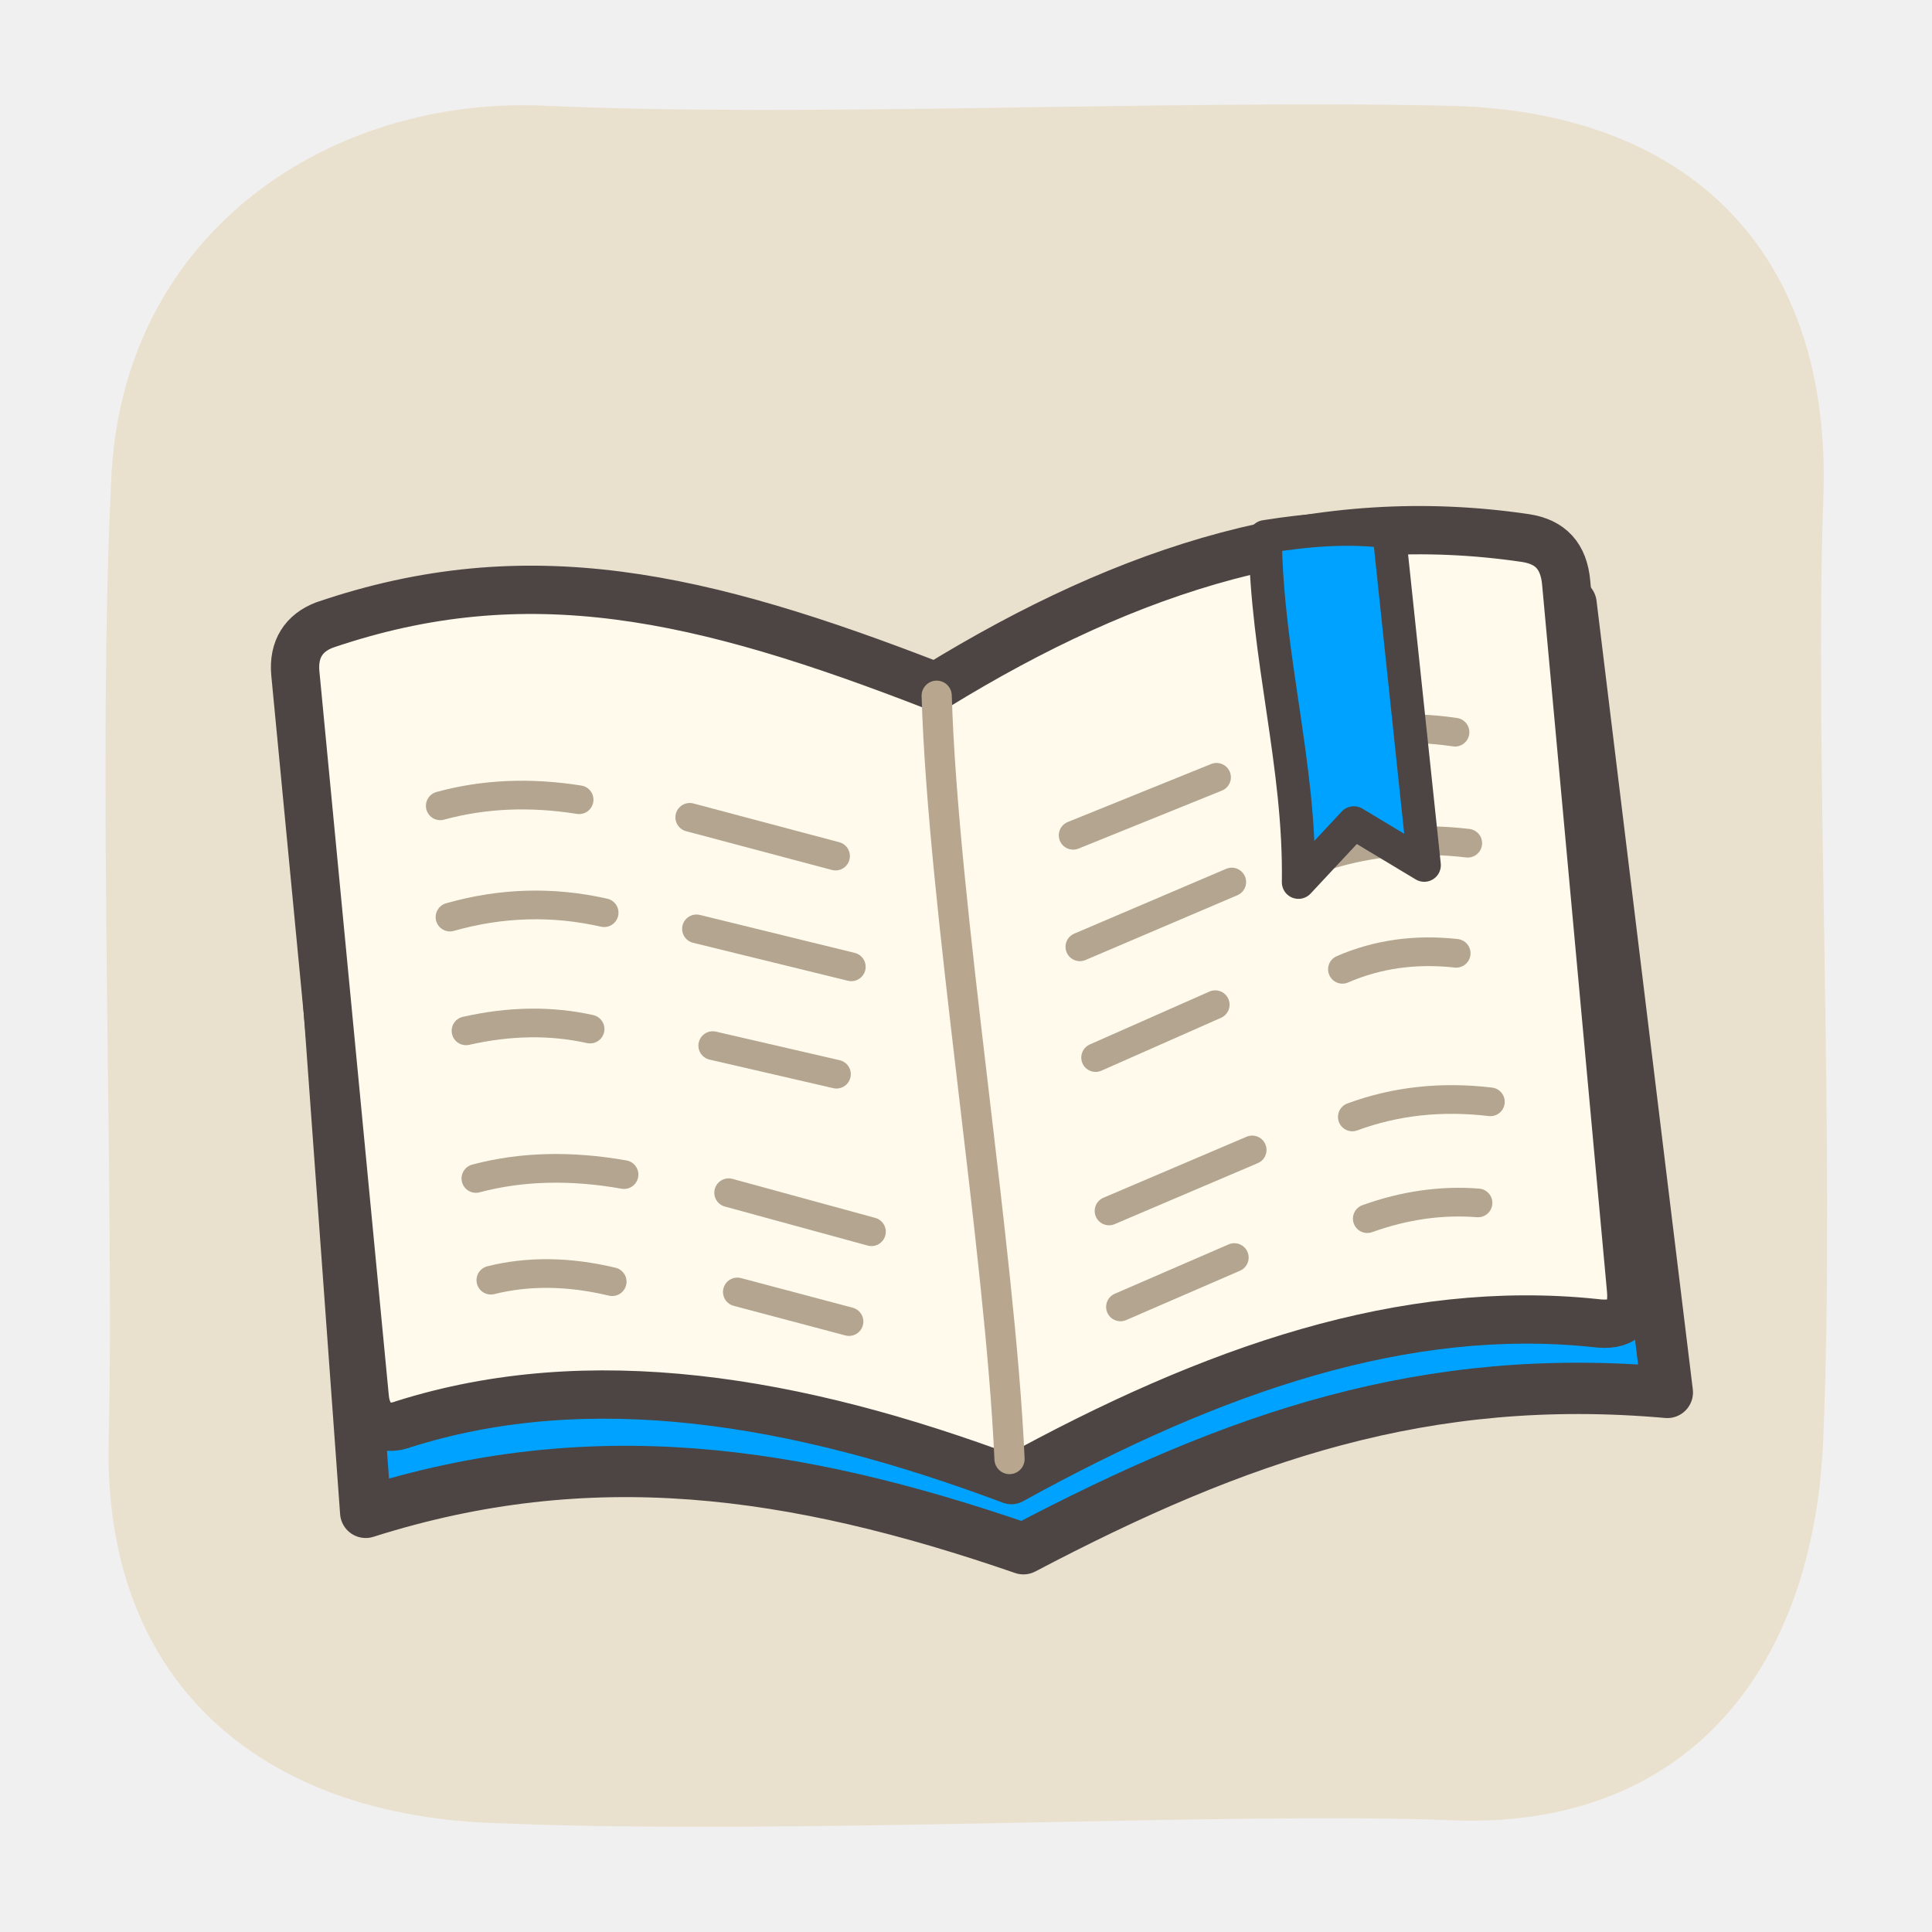
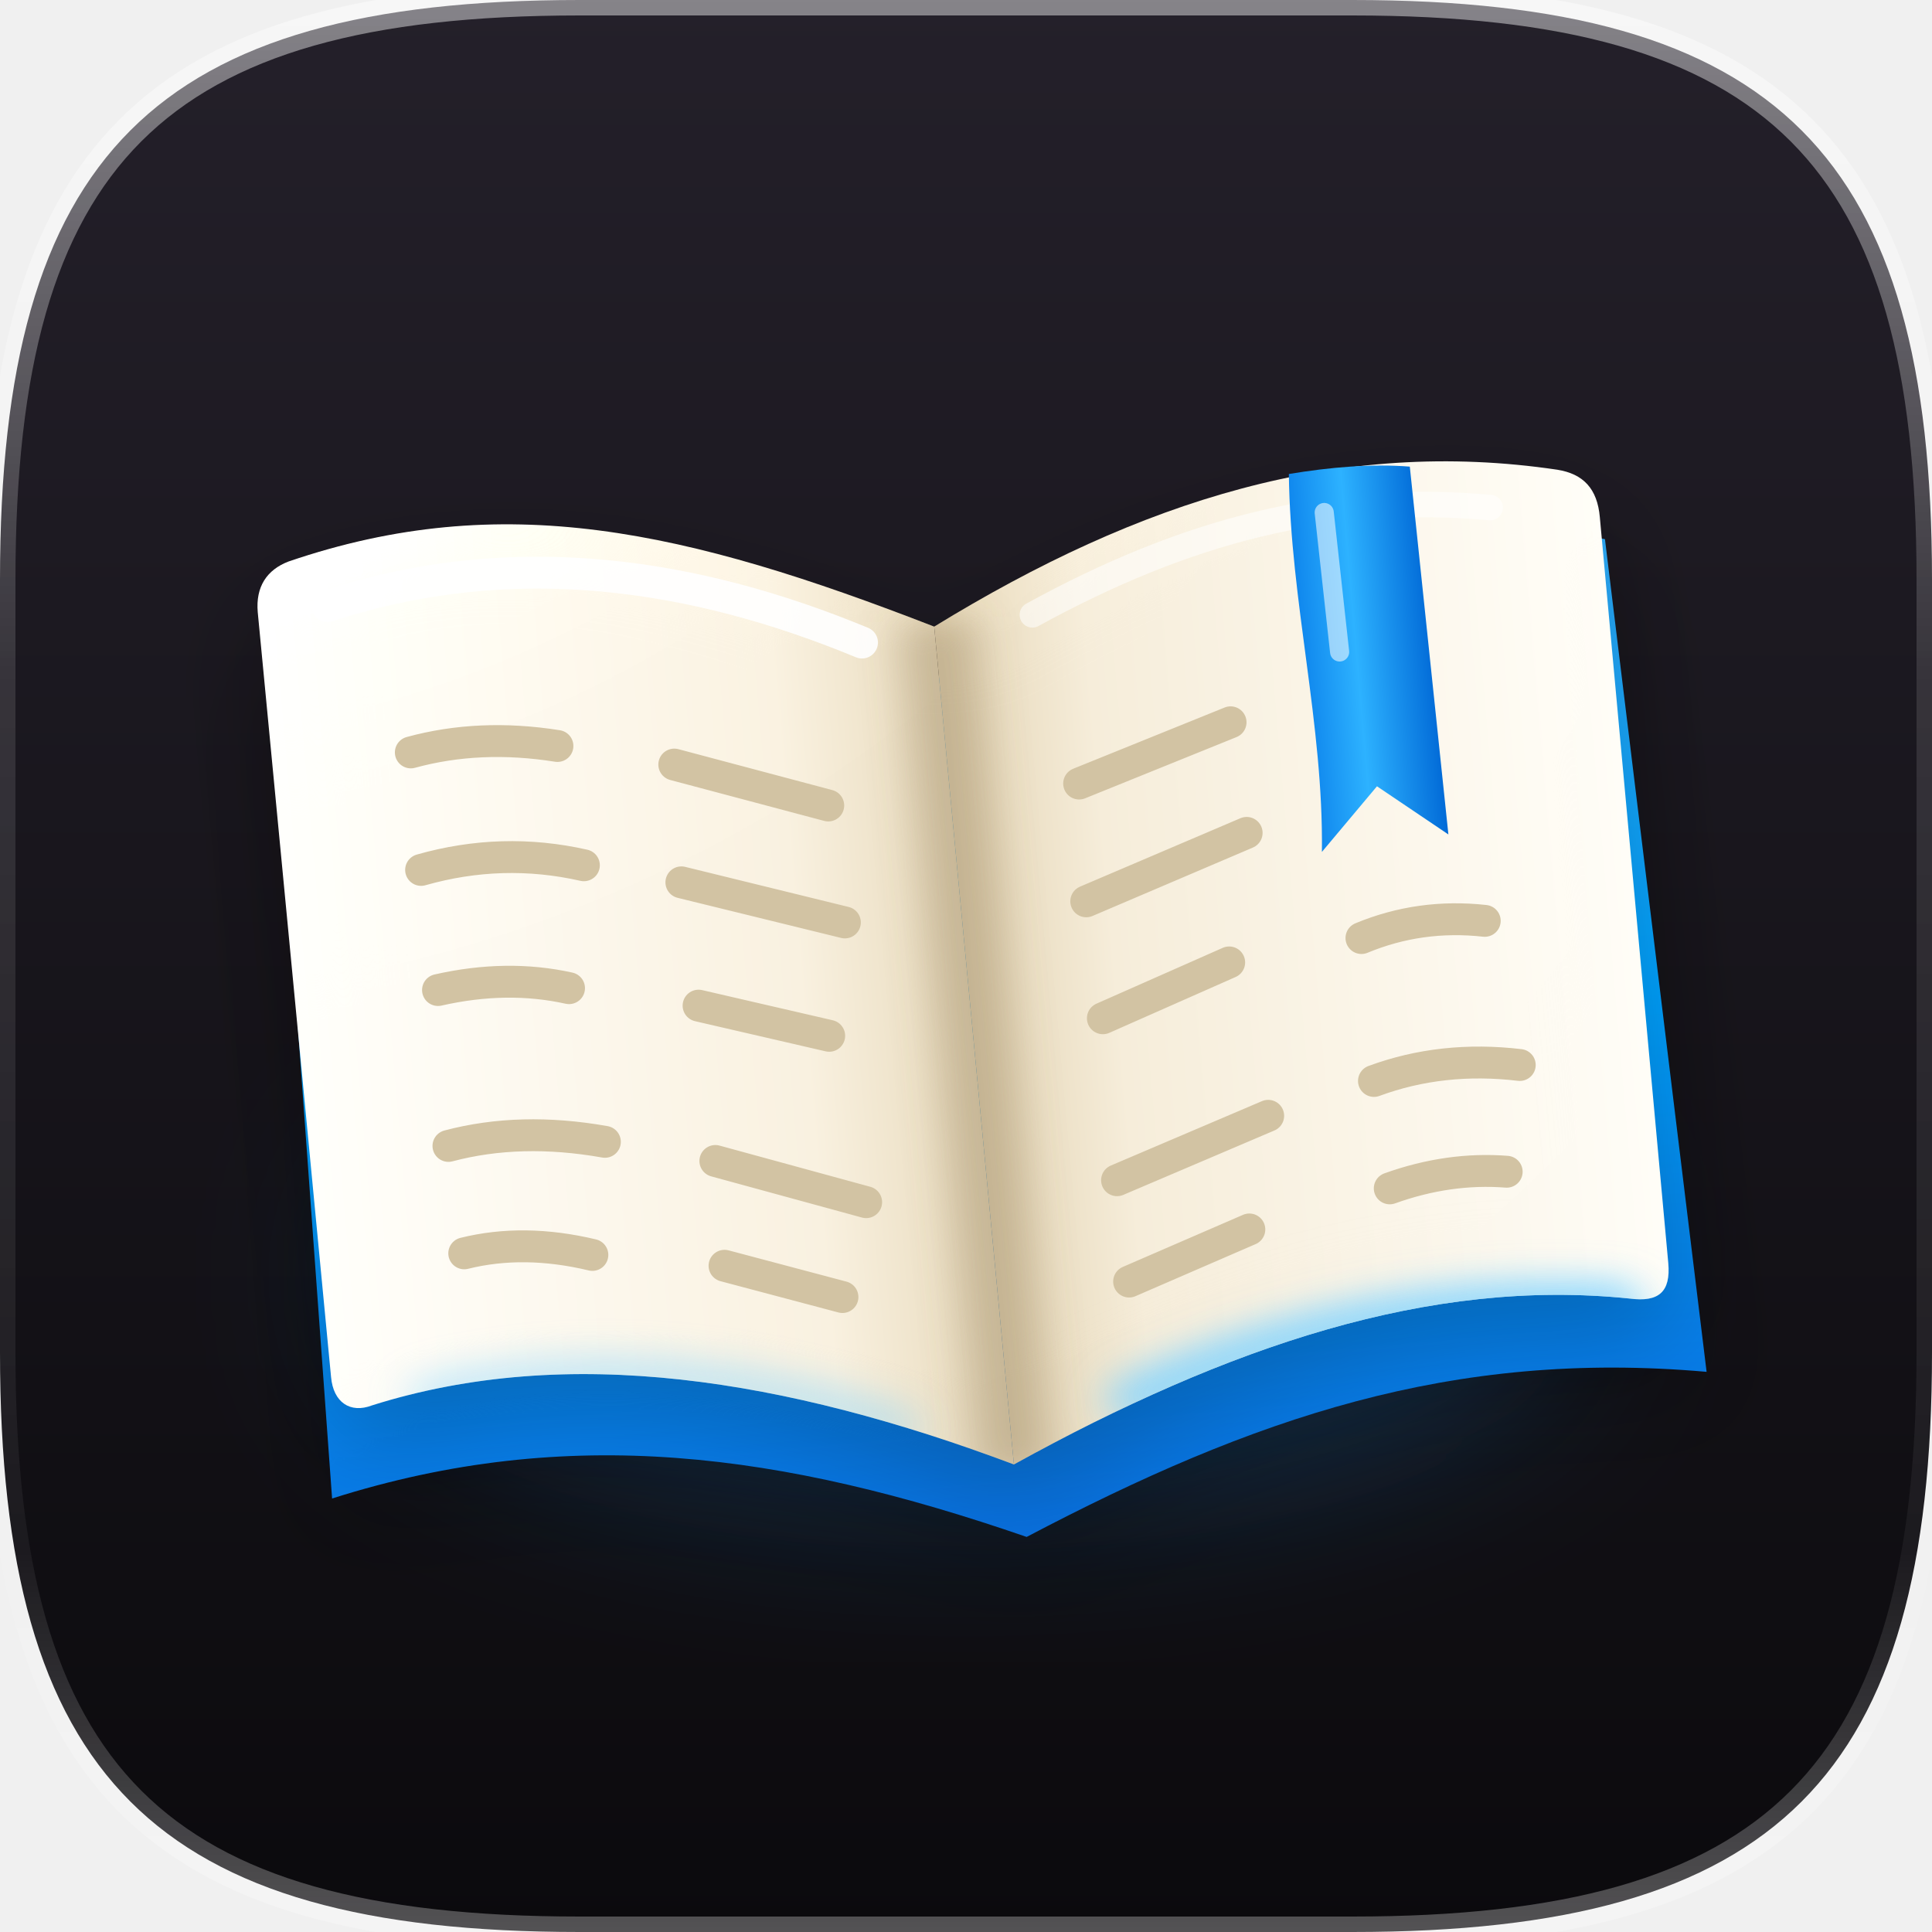
- <svg xmlns="http://www.w3.org/2000/svg" width="1024" height="1024" viewBox="0 0 64 64" fill="none">
-   <path d="M18 3.5C11 3.2 4.2 7.6 3.7 15.6C3.2 25.1 3.8 39.7 3.6 47.7C3.4 55.6 8.5 60.2 16.6 60.4C26.4 60.8 40.9 60 48.1 60.3C55.7 60.6 60.1 55.5 60.4 47.6C60.8 37.9 60.1 24.9 60.4 16.5C60.7 8.3 55.9 3.6 47.8 3.5C38.6 3.3 26.7 3.9 18 3.5Z" fill="#EAE0CE" />
-   <g transform="rotate(-5 32 33)" stroke="#4C4543" stroke-linecap="round" stroke-linejoin="round">
-     <path d="M11.1 21.3C17.4 19.3 24.8 20.6 32 24.3C39.1 20.8 46.3 20 53.1 21.8L54 48.1C46.1 46.7 39.7 48.3 32.3 51.4C24.9 48.1 18.3 46.6 10.7 48.3L11.1 21.3Z" fill="#00A2FF" stroke-width="1.7" />
-     <path d="M11.9 18.9C18.8 17.2 24.4 19 31.9 22.7C38.7 19.3 45.1 17.9 51.8 19.5C52.6 19.7 53 20.2 53 21.1L53.1 44.6C53.1 45.5 52.7 45.8 51.8 45.6C45.6 44.4 39.1 46 32.1 49.1C25.2 45.8 18.5 44.1 12.2 45.5C11.5 45.7 11 45.3 11 44.5L10.8 20.4C10.8 19.6 11.2 19.1 11.9 18.9Z" fill="#FFFAEC" stroke-width="1.6" />
-     <path d="M31.9 23C31.5 30 32.4 41.4 32.1 48.4" stroke="#B8A78E" stroke-width="1" />
-     <g stroke="#B3A58F" stroke-width=".95">
-       <path d="M15.2 25.2Q17.4 24.8 19.8 25.4M15.2 28.9Q17.8 28.4 20.3 29.2M15.4 32.7Q17.6 32.4 19.5 33M15.3 37.6Q17.6 37.2 20.2 37.9M15.5 41Q17.4 40.7 19.5 41.4" />
-       <path d="M23.4 26.3 28.1 28M23.3 30 28.3 31.7M23.5 33.9 27.5 35.2M23.6 38.8 28.2 40.5M23.6 42.1 27.2 43.4" />
-       <path d="M36 28 40.9 26.5M35.9 31.7 41.1 30M36.1 35.4 40.2 34M36.1 40.5 41 38.9M36.2 43.7 40.1 42.4" />
-       <path d="M44.4 25.8Q46.4 25.1 48.9 25.7M44.3 29.4Q46.6 28.9 49 29.4M44.5 33.2Q46.3 32.6 48.3 33M44.4 38.1Q46.6 37.5 49 38M44.6 41.5Q46.5 41 48.3 41.3" />
+ <svg xmlns="http://www.w3.org/2000/svg" viewBox="0 0 100 100" width="1024" height="1024">
+   <defs>
+     <clipPath id="n-clip">
+       <path d="M30 0H70C92 0 100 8 100 30V70C100 92 92 100 70 100H30C8 100 0 92 0 70V30C0 8 8 0 30 0Z" />
+     </clipPath>
+     <linearGradient id="n-rim" x1="0" y1="0" x2="0" y2="1">
+       <stop offset="0" stop-color="#fff" stop-opacity=".45" />
+       <stop offset=".35" stop-color="#fff" stop-opacity=".12" />
+       <stop offset=".8" stop-color="#fff" stop-opacity=".05" />
+       <stop offset="1" stop-color="#fff" stop-opacity=".3" />
+     </linearGradient>
+     <linearGradient id="n-tile" x1="0" y1="0" x2="0" y2="1">
+       <stop offset="0" stop-color="#24202A" />
+       <stop offset="1" stop-color="#0B0A0D" />
+     </linearGradient>
+     <linearGradient id="n-pl" gradientUnits="userSpaceOnUse" x1="11" y1="0" x2="32" y2="0">
+       <stop offset="0" stop-color="#FFFEFA" />
+       <stop offset=".75" stop-color="#F8F0DF" />
+       <stop offset="1" stop-color="#E6D8BA" />
+     </linearGradient>
+     <linearGradient id="n-pr" gradientUnits="userSpaceOnUse" x1="32" y1="0" x2="53" y2="0">
+       <stop offset="0" stop-color="#E2D3B3" />
+       <stop offset=".22" stop-color="#F5ECD9" />
+       <stop offset="1" stop-color="#FFFDF7" />
+     </linearGradient>
+     <linearGradient id="n-cov" gradientUnits="userSpaceOnUse" x1="0" y1="20" x2="0" y2="52">
+       <stop offset="0" stop-color="#33B0FF" />
+       <stop offset=".5" stop-color="#00A2FF" />
+       <stop offset="1" stop-color="#0A6FE0" />
+     </linearGradient>
+     <linearGradient id="n-rib" gradientUnits="userSpaceOnUse" x1="43" y1="0" x2="47.5" y2="0">
+       <stop offset="0" stop-color="#0A7FEA" />
+       <stop offset=".45" stop-color="#2DB2FF" />
+       <stop offset="1" stop-color="#0068D6" />
+     </linearGradient>
+     <filter id="n-liq" x="-25%" y="-25%" width="150%" height="160%" color-interpolation-filters="sRGB">
+       <feGaussianBlur in="SourceAlpha" stdDeviation="1.4" result="h" />
+       <feSpecularLighting in="h" surfaceScale="3.6" specularConstant=".8" specularExponent="30" lighting-color="#fff" result="s">
+         <fePointLight x="8" y="-10" z="24" />
+       </feSpecularLighting>
+       <feComposite in="s" in2="SourceAlpha" operator="in" result="si" />
+       <feComposite in="SourceGraphic" in2="si" operator="arithmetic" k2="1" k3=".6" result="lit" />
+       <feGaussianBlur in="SourceAlpha" stdDeviation="1.6" />
+       <feOffset dy="1.4" />
+       <feComponentTransfer result="d">
+         <feFuncA type="linear" slope=".22" />
+       </feComponentTransfer>
+       <feMerge>
+         <feMergeNode in="d" />
+         <feMergeNode in="lit" />
+       </feMerge>
+     </filter>
+     <filter id="n-s6" x="-50%" y="-50%" width="200%" height="200%">
+       <feGaussianBlur stdDeviation=".6" />
+     </filter>
+     <filter id="n-b5" x="-50%" y="-50%" width="200%" height="200%">
+       <feGaussianBlur stdDeviation="5" />
+     </filter>
+     <clipPath id="n-pages">
+       <path d="M11.9 18.9C18.8 17.2 24.4 19 31.9 22.7L32.1 49.1C25.2 45.8 18.5 44.1 12.2 45.5C11.5 45.7 11 45.3 11 44.5L10.8 20.4C10.8 19.6 11.2 19.1 11.9 18.9Z" />
+       <path d="M31.9 22.7C38.7 19.3 45.1 17.9 51.8 19.5C52.6 19.7 53 20.2 53 21.1L53.1 44.6C53.1 45.5 52.7 45.8 51.8 45.6C45.6 44.4 39.1 46 32.1 49.1Z" />
+     </clipPath>
+   </defs>
+   <g clip-path="url(#n-clip)">
+     <path d="M30 0H70C92 0 100 8 100 30V70C100 92 92 100 70 100H30C8 100 0 92 0 70V30C0 8 8 0 30 0Z" fill="url(#n-tile)" />
+     <ellipse cx="50" cy="66" rx="30" ry="10" fill="#1E9BFF" opacity=".35" filter="url(#n-b5)" />
+     <g transform="translate(50 51) scale(1.65) translate(-32 -34) rotate(-5 32 33)">
+       <g filter="url(#n-liq)">
+         <path d="M11.1 21.3C17.4 19.3 24.8 20.6 32 24.3C39.1 20.8 46.3 20 53.1 21.8L54 48.1C46.1 46.7 39.7 48.3 32.3 51.4C24.9 48.1 18.3 46.6 10.7 48.3L11.1 21.3Z" fill="url(#n-cov)" />
+       </g>
+       <g filter="url(#n-liq)">
+         <path d="M11.9 18.9C18.8 17.2 24.4 19 31.9 22.7L32.1 49.1C25.2 45.8 18.5 44.1 12.2 45.5C11.5 45.7 11 45.3 11 44.5L10.8 20.4C10.8 19.6 11.2 19.1 11.9 18.9Z" fill="url(#n-pl)" />
+         <path d="M31.9 22.7C38.7 19.3 45.1 17.9 51.8 19.5C52.6 19.7 53 20.2 53 21.1L53.1 44.6C53.1 45.5 52.7 45.8 51.8 45.6C45.6 44.4 39.1 46 32.1 49.1Z" fill="url(#n-pr)" />
+       </g>
+       <g clip-path="url(#n-pages)">
+         <path d="M32 22.5L32.1 49.4" stroke="#8A7550" stroke-opacity=".35" stroke-width="2.4" filter="url(#n-s6)" />
+         <path d="M15.2 25.2Q17.4 24.8 19.8 25.4M15.2 28.9Q17.8 28.4 20.3 29.2M15.4 32.7Q17.6 32.4 19.5 33M15.3 37.6Q17.6 37.2 20.2 37.9M15.5 41Q17.4 40.7 19.5 41.4M23.4 26.3 28.1 28M23.3 30 28.3 31.7M23.5 33.9 27.5 35.2M23.6 38.8 28.2 40.5M23.6 42.1 27.2 43.4M36 28 40.9 26.5M35.9 31.7 41.1 30M36.1 35.4 40.2 34M36.1 40.5 41 38.9M36.2 43.7 40.1 42.4M44.4 33.6Q46.3 33 48.3 33.4M44.4 38.1Q46.6 37.5 49 38M44.6 41.5Q46.5 41 48.3 41.3" fill="none" stroke="#D2C3A3" stroke-width="1" stroke-linecap="round" />
+         <path d="M36 47.4C41 45.6 46 45 51.4 45.8" stroke="#7FD3FF" stroke-width="1.5" stroke-linecap="round" fill="none" opacity=".85" filter="url(#n-s6)" />
+         <path d="M14 45.4C19 44.6 24 45.6 28.6 47.6" stroke="#7FD3FF" stroke-width="1.2" stroke-linecap="round" fill="none" opacity=".45" filter="url(#n-s6)" />
+       </g>
+       <path d="M13 20.4C19 19 24.6 20.4 29.6 23" stroke="#fff" stroke-width="1" stroke-linecap="round" fill="none" opacity=".9" />
+       <path d="M35 22.6C40 20.4 44.6 19.6 49.6 20.5" stroke="#fff" stroke-width=".8" stroke-linecap="round" fill="none" opacity=".55" />
+       <path d="M43.4 18.9C44.7 18.8 46 18.8 47.2 19L47.4 30.6L45.3 28.9 43.4 30.8C43.8 26.8 43.1 22.9 43.4 18.9Z" fill="url(#n-rib)" />
+       <path d="M44.4 20.2L44.5 24.6" stroke="#fff" stroke-width=".6" stroke-linecap="round" opacity=".55" />
    </g>
-     <path d="M43.2 18.7C44.6 18.6 46 18.6 47.3 18.9L47.5 30L45.3 28.4 43.3 30.2C43.7 26.3 42.9 22.7 43.2 18.7Z" fill="#00A2FF" stroke-width="1.1" />
  </g>
+   <path d="M30 0H70C92 0 100 8 100 30V70C100 92 92 100 70 100H30C8 100 0 92 0 70V30C0 8 8 0 30 0Z" fill="none" stroke="url(#n-rim)" stroke-width="1.6" />
</svg>
